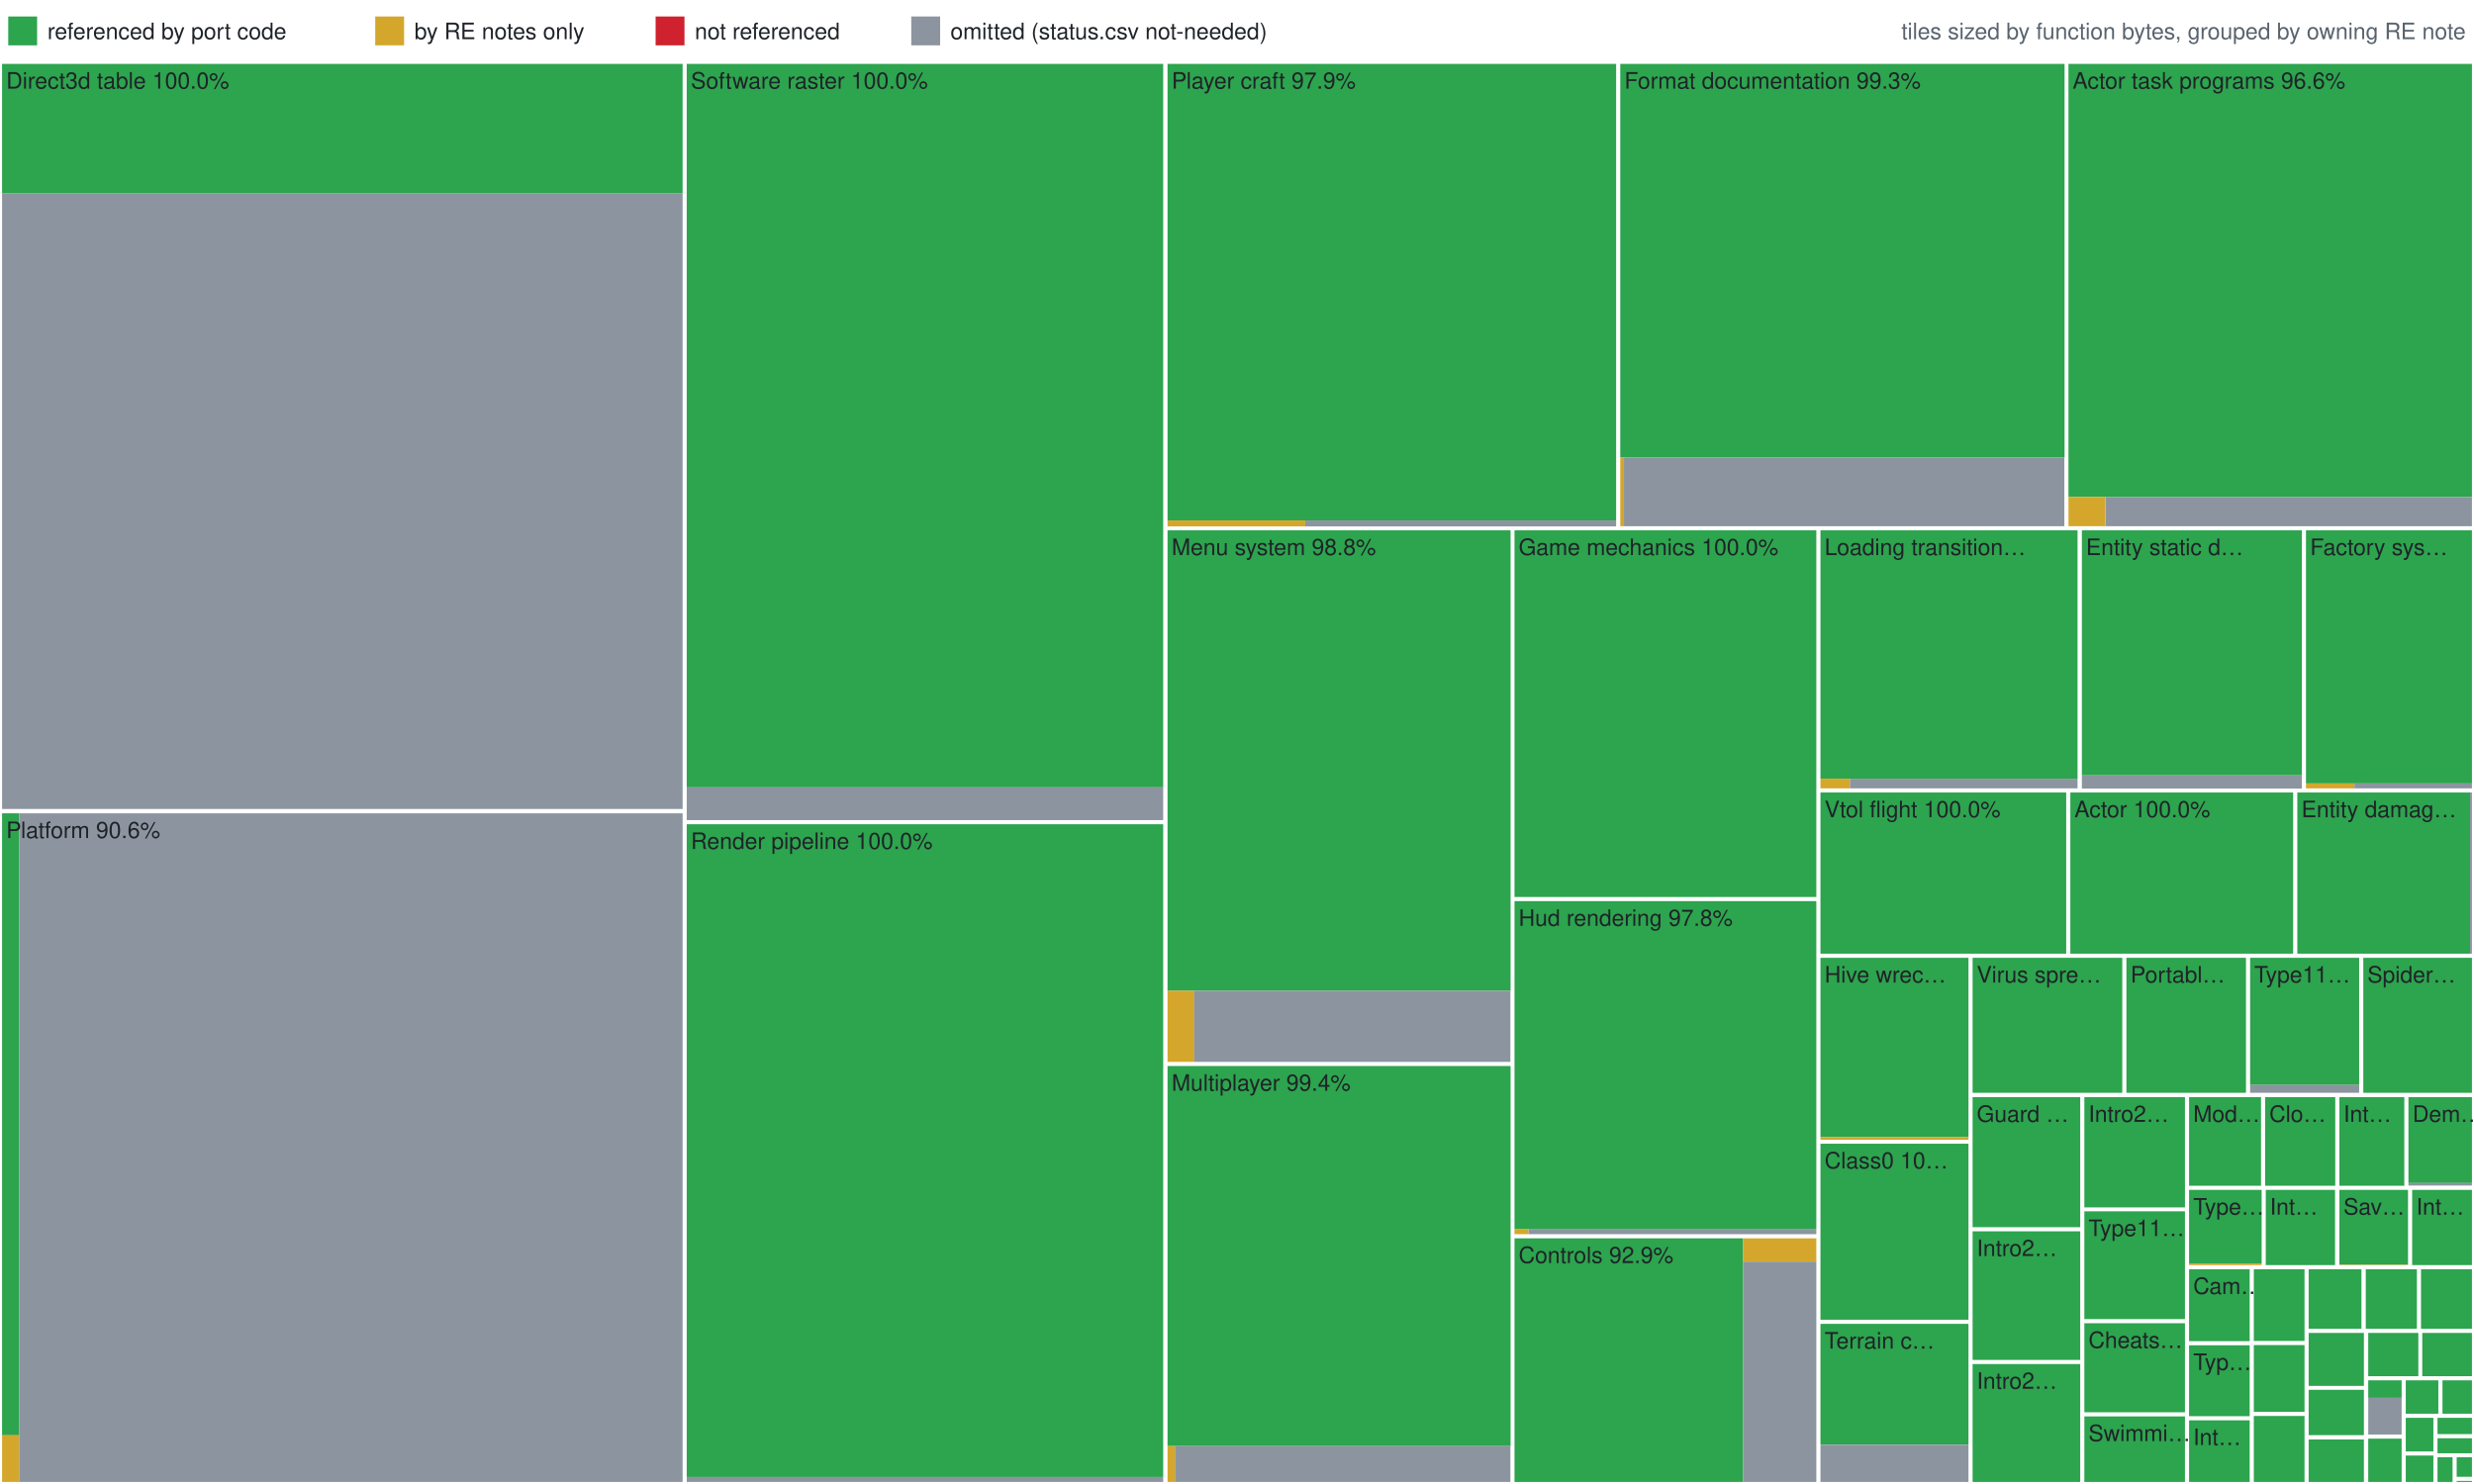
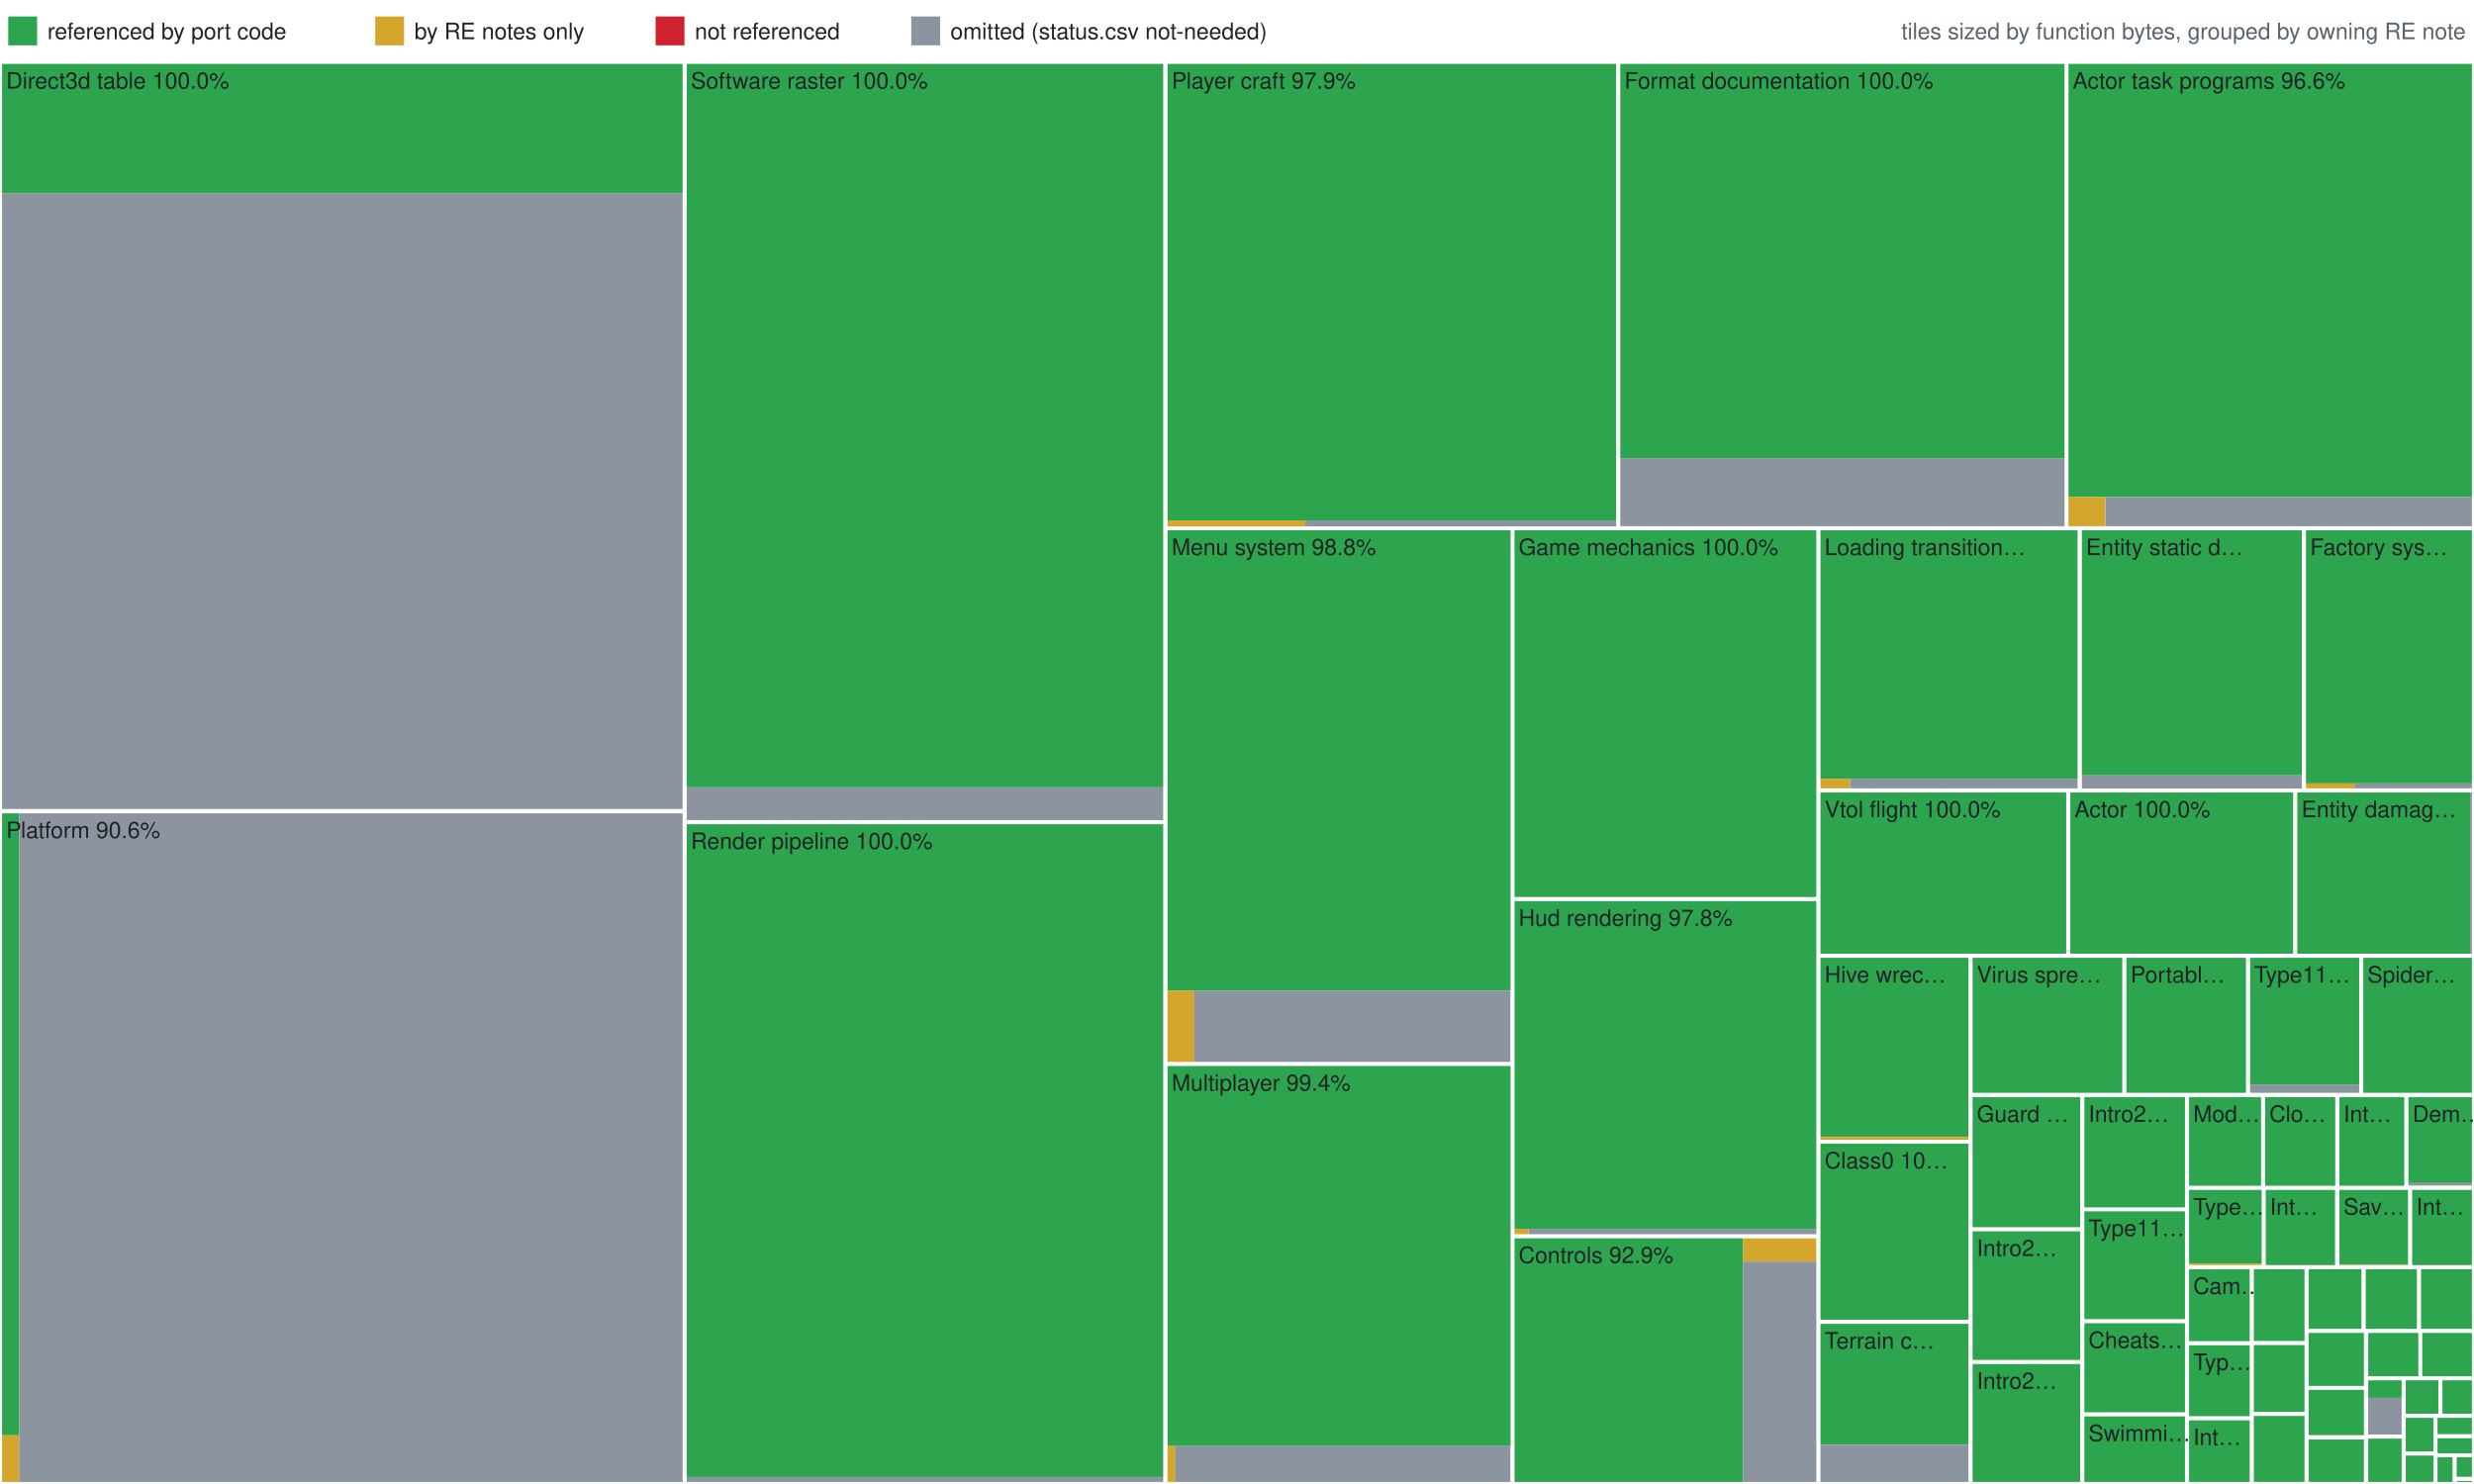
<svg xmlns="http://www.w3.org/2000/svg" width="1200" height="720" viewBox="0 0 1200 720" font-family="Segoe UI, Helvetica, Arial, sans-serif" font-size="11">
  <rect width="1200" height="720" fill="#ffffff" />
  <rect x="4" y="8" width="14" height="14" fill="#2da44e" />
  <text x="23" y="19" fill="#1f2328">referenced by port code</text>
  <rect x="182" y="8" width="14" height="14" fill="#d4a72c" />
  <text x="201" y="19" fill="#1f2328">by RE notes only</text>
  <rect x="318" y="8" width="14" height="14" fill="#cf222e" />
  <text x="337" y="19" fill="#1f2328">not referenced</text>
  <rect x="442" y="8" width="14" height="14" fill="#8c959f" />
  <text x="461" y="19" fill="#1f2328">omitted (status.csv not-needed)</text>
  <text x="1196" y="19" fill="#59636e" text-anchor="end">tiles sized by function bytes, grouped by owning RE note</text>
  <g>
    <rect x="1" y="31" width="330.1" height="62.9" fill="#2da44e" />
    <rect x="1" y="93.9" width="330.1" height="298.6" fill="#8c959f" />
    <text x="3" y="43" fill="#1f2328">Direct3d table 100.0%</text>
  </g>
  <g>
    <rect x="1" y="394.6" width="8.3" height="301.8" fill="#2da44e" />
    <rect x="1" y="696.3" width="8.3" height="22.7" fill="#d4a72c" />
    <rect x="9.3" y="394.6" width="321.8" height="324.4" fill="#8c959f" />
    <text x="3" y="406.6" fill="#1f2328">Platform 90.6%</text>
  </g>
  <g>
    <rect x="333.1" y="31" width="231.1" height="351" fill="#2da44e" />
    <rect x="333.1" y="382" width="231.1" height="15.9" fill="#8c959f" />
    <text x="335.1" y="43" fill="#1f2328">Software raster 100.0%</text>
  </g>
  <g>
    <rect x="333.1" y="399.9" width="231.1" height="316.7" fill="#2da44e" />
    <rect x="333.1" y="716.6" width="231.1" height="2.4" fill="#8c959f" />
    <text x="335.1" y="411.9" fill="#1f2328">Render pipeline 100.0%</text>
  </g>
  <g>
    <rect x="566.3" y="31" width="217.6" height="221.5" fill="#2da44e" />
    <rect x="566.3" y="252.5" width="66.8" height="2.9" fill="#d4a72c" />
    <rect x="633.1" y="252.5" width="150.8" height="2.9" fill="#8c959f" />
    <text x="568.3" y="43" fill="#1f2328">Player craft 97.9%</text>
  </g>
  <g>
-     <rect x="785.9" y="31" width="215.5" height="191" fill="#2da44e" />
-     <rect x="785.9" y="222" width="1.9" height="33.3" fill="#d4a72c" />
-     <rect x="787.7" y="222" width="213.6" height="33.3" fill="#8c959f" />
-     <text x="787.9" y="43" fill="#1f2328">Format documentation 99.3%</text>
+     <rect x="785.9" y="31" width="215.5" height="191.3" fill="#2da44e" />
+     <rect x="785.9" y="222.3" width="215.5" height="33" fill="#8c959f" />
+     <text x="787.9" y="43" fill="#1f2328">Format documentation 100.0%</text>
  </g>
  <g>
    <rect x="1003.3" y="31" width="195.7" height="210.1" fill="#2da44e" />
    <rect x="1003.3" y="241.1" width="17.8" height="14.2" fill="#d4a72c" />
    <rect x="1021.2" y="241.1" width="177.8" height="14.2" fill="#8c959f" />
    <text x="1005.3" y="43" fill="#1f2328">Actor task programs 96.6%</text>
  </g>
  <g>
    <rect x="566.3" y="257.3" width="166.4" height="223.4" fill="#2da44e" />
    <rect x="566.3" y="480.7" width="13" height="34.5" fill="#d4a72c" />
    <rect x="579.2" y="480.7" width="153.4" height="34.5" fill="#8c959f" />
    <text x="568.3" y="269.3" fill="#1f2328">Menu system 98.8%</text>
  </g>
  <g>
    <rect x="566.3" y="517.2" width="166.4" height="184.4" fill="#2da44e" />
    <rect x="566.3" y="701.6" width="3.8" height="17.4" fill="#d4a72c" />
    <rect x="570" y="701.6" width="162.6" height="17.4" fill="#8c959f" />
    <text x="568.3" y="529.2" fill="#1f2328">Multiplayer 99.4%</text>
  </g>
  <g>
    <rect x="734.6" y="257.3" width="146.4" height="177.9" fill="#2da44e" />
    <text x="736.6" y="269.3" fill="#1f2328">Game mechanics 100.0%</text>
  </g>
  <g>
    <rect x="734.6" y="437.2" width="146.4" height="159" fill="#2da44e" />
    <rect x="734.6" y="596.2" width="6.8" height="2.6" fill="#d4a72c" />
    <rect x="741.4" y="596.2" width="139.6" height="2.6" fill="#8c959f" />
    <text x="736.6" y="449.2" fill="#1f2328">Hud rendering 97.8%</text>
  </g>
  <g>
    <rect x="734.6" y="600.8" width="110.9" height="118.2" fill="#2da44e" />
    <rect x="845.5" y="600.8" width="35.5" height="11.3" fill="#d4a72c" />
    <rect x="845.5" y="612.1" width="35.5" height="106.9" fill="#8c959f" />
    <text x="736.6" y="612.8" fill="#1f2328">Controls 92.9%</text>
  </g>
  <g>
    <rect x="883" y="257.3" width="124.7" height="120.5" fill="#2da44e" />
    <rect x="883" y="377.8" width="14.3" height="4.7" fill="#d4a72c" />
    <rect x="897.3" y="377.8" width="110.4" height="4.7" fill="#8c959f" />
    <text x="885" y="269.3" fill="#1f2328">Loading transition…</text>
  </g>
  <g>
    <rect x="1009.8" y="257.3" width="106.7" height="118.9" fill="#2da44e" />
    <rect x="1009.8" y="376.3" width="106.7" height="6.3" fill="#8c959f" />
    <text x="1011.8" y="269.3" fill="#1f2328">Entity static d…</text>
  </g>
  <g>
    <rect x="1118.5" y="257.3" width="80.5" height="122.8" fill="#2da44e" />
    <rect x="1118.5" y="380.1" width="23.5" height="2.4" fill="#d4a72c" />
    <rect x="1142" y="380.1" width="57" height="2.4" fill="#8c959f" />
    <text x="1120.5" y="269.3" fill="#1f2328">Factory sys…</text>
  </g>
  <g>
    <rect x="883" y="384.5" width="119.2" height="78.2" fill="#2da44e" />
    <text x="885" y="396.5" fill="#1f2328">Vtol flight 100.0%</text>
  </g>
  <g>
    <rect x="1004.2" y="384.5" width="108" height="78.2" fill="#2da44e" />
    <rect x="1112.2" y="384.5" width="0.1" height="78.2" fill="#8c959f" />
    <text x="1006.2" y="396.5" fill="#1f2328">Actor 100.0%</text>
  </g>
  <g>
    <rect x="1114.3" y="384.5" width="83.9" height="78.2" fill="#2da44e" />
    <rect x="1198.1" y="384.5" width="0.9" height="78.2" fill="#8c959f" />
    <text x="1116.3" y="396.5" fill="#1f2328">Entity damag…</text>
  </g>
  <g>
    <rect x="883" y="464.7" width="71.8" height="87" fill="#2da44e" />
    <rect x="883" y="551.7" width="71.8" height="1.3" fill="#d4a72c" />
    <text x="885" y="476.7" fill="#1f2328">Hive wrec…</text>
  </g>
  <g>
    <rect x="883" y="554.9" width="71.8" height="85.4" fill="#2da44e" />
    <text x="885" y="566.9" fill="#1f2328">Class0 10…</text>
  </g>
  <g>
    <rect x="883" y="642.3" width="71.8" height="58.5" fill="#2da44e" />
    <rect x="883" y="700.9" width="71.8" height="18.1" fill="#8c959f" />
    <text x="885" y="654.3" fill="#1f2328">Terrain c…</text>
  </g>
  <g>
    <rect x="956.8" y="464.7" width="72.6" height="65.5" fill="#2da44e" />
    <text x="958.8" y="476.7" fill="#1f2328">Virus spre…</text>
  </g>
  <g>
    <rect x="1031.4" y="464.7" width="58" height="65.5" fill="#2da44e" />
    <text x="1033.4" y="476.7" fill="#1f2328">Portabl…</text>
  </g>
  <g>
    <rect x="1091.4" y="464.7" width="52.9" height="61.7" fill="#2da44e" />
    <rect x="1091.4" y="526.4" width="52.9" height="3.8" fill="#8c959f" />
    <text x="1093.4" y="476.7" fill="#1f2328">Type11…</text>
  </g>
  <g>
    <rect x="1146.3" y="464.7" width="52.7" height="65.5" fill="#2da44e" />
    <text x="1148.3" y="476.7" fill="#1f2328">Spider…</text>
  </g>
  <g>
    <rect x="956.8" y="532.3" width="52.2" height="63.1" fill="#2da44e" />
    <text x="958.8" y="544.3" fill="#1f2328">Guard …</text>
  </g>
  <g>
    <rect x="956.8" y="597.4" width="52.2" height="62.4" fill="#2da44e" />
    <text x="958.8" y="609.4" fill="#1f2328">Intro2…</text>
  </g>
  <g>
    <rect x="956.8" y="661.8" width="52.2" height="57.2" fill="#2da44e" />
    <text x="958.8" y="673.8" fill="#1f2328">Intro2…</text>
  </g>
  <g>
    <rect x="1011" y="532.3" width="48.8" height="53.5" fill="#2da44e" />
    <text x="1013" y="544.3" fill="#1f2328">Intro2…</text>
  </g>
  <g>
    <rect x="1011" y="587.7" width="48.8" height="52.3" fill="#2da44e" />
    <text x="1013" y="599.7" fill="#1f2328">Type11…</text>
  </g>
  <g>
    <rect x="1011" y="642" width="48.8" height="43.2" fill="#2da44e" />
    <text x="1013" y="654" fill="#1f2328">Cheats…</text>
  </g>
  <g>
    <rect x="1011" y="687.2" width="48.8" height="31.8" fill="#2da44e" />
    <text x="1013" y="699.2" fill="#1f2328">Swimmi…</text>
  </g>
  <g>
    <rect x="1061.8" y="532.3" width="34.9" height="43" fill="#2da44e" />
    <text x="1063.8" y="544.3" fill="#1f2328">Mod…</text>
  </g>
  <g>
    <rect x="1098.7" y="532.3" width="34" height="43" fill="#2da44e" />
    <text x="1100.7" y="544.3" fill="#1f2328">Clo…</text>
  </g>
  <g>
    <rect x="1134.7" y="532.3" width="31.5" height="43" fill="#2da44e" />
    <text x="1136.7" y="544.3" fill="#1f2328">Int…</text>
  </g>
  <g>
    <rect x="1168.2" y="532.3" width="30.8" height="41.7" fill="#2da44e" />
    <rect x="1168.2" y="573.9" width="30.8" height="1.3" fill="#8c959f" />
    <text x="1170.2" y="544.3" fill="#1f2328">Dem…</text>
  </g>
  <g>
    <rect x="1061.8" y="577.3" width="35.2" height="35.7" fill="#2da44e" />
    <rect x="1061.8" y="613" width="35.2" height="0.8" fill="#d4a72c" />
    <text x="1063.8" y="589.3" fill="#1f2328">Type…</text>
  </g>
  <g>
    <rect x="1099" y="577.3" width="33.6" height="36.5" fill="#2da44e" />
    <text x="1101" y="589.3" fill="#1f2328">Int…</text>
  </g>
  <g>
    <rect x="1134.7" y="577.3" width="33.3" height="36.3" fill="#2da44e" />
    <rect x="1134.7" y="613.6" width="33.3" height="0.2" fill="#d4a72c" />
    <text x="1136.7" y="589.3" fill="#1f2328">Sav…</text>
  </g>
  <g>
    <rect x="1170" y="577.3" width="29" height="36.5" fill="#2da44e" />
    <text x="1172" y="589.3" fill="#1f2328">Int…</text>
  </g>
  <g>
    <rect x="1061.8" y="615.8" width="29.4" height="34.9" fill="#2da44e" />
    <text x="1063.8" y="627.8" fill="#1f2328">Cam…</text>
  </g>
  <g>
    <rect x="1061.8" y="652.7" width="29.4" height="34.4" fill="#2da44e" />
    <text x="1063.8" y="664.7" fill="#1f2328">Typ…</text>
  </g>
  <g>
    <rect x="1061.8" y="689.1" width="29.4" height="29.9" fill="#2da44e" />
    <text x="1063.8" y="701.1" fill="#1f2328">Int…</text>
  </g>
  <g>
    <rect x="1093.2" y="615.8" width="24.6" height="34.8" fill="#2da44e" />
  </g>
  <g>
    <rect x="1093.2" y="652.6" width="24.6" height="32.4" fill="#2da44e" />
  </g>
  <g>
    <rect x="1093.2" y="687" width="24.6" height="32" fill="#2da44e" />
  </g>
  <g>
    <rect x="1119.8" y="615.8" width="25.6" height="28.9" fill="#2da44e" />
  </g>
  <g>
    <rect x="1147.5" y="615.8" width="24.8" height="28.9" fill="#2da44e" />
  </g>
  <g>
    <rect x="1174.3" y="615.8" width="24.7" height="28.9" fill="#2da44e" />
  </g>
  <g>
    <rect x="1119.8" y="646.7" width="26.8" height="25.7" fill="#2da44e" />
  </g>
  <g>
    <rect x="1119.8" y="674.3" width="26.8" height="22" fill="#2da44e" />
  </g>
  <g>
    <rect x="1119.8" y="698.4" width="26.8" height="20.6" fill="#2da44e" />
  </g>
  <g>
    <rect x="1148.7" y="646.7" width="24.3" height="21" fill="#2da44e" />
  </g>
  <g>
    <rect x="1174.9" y="646.7" width="24.1" height="21" fill="#2da44e" />
  </g>
  <g>
    <rect x="1148.7" y="669.7" width="16.2" height="8.5" fill="#2da44e" />
    <rect x="1148.7" y="678.2" width="16.2" height="17.8" fill="#8c959f" />
  </g>
  <g>
    <rect x="1148.7" y="698" width="16.2" height="21" fill="#2da44e" />
  </g>
  <g>
    <rect x="1166.9" y="669.7" width="15.8" height="16.2" fill="#2da44e" />
  </g>
  <g>
    <rect x="1184.7" y="669.7" width="14.3" height="16.2" fill="#2da44e" />
  </g>
  <g>
    <rect x="1166.9" y="687.9" width="13.4" height="16.3" fill="#2da44e" />
  </g>
  <g>
    <rect x="1166.9" y="706.2" width="13.4" height="12.8" fill="#2da44e" />
  </g>
  <g>
    <rect x="1182.3" y="687.9" width="16.7" height="7.9" fill="#2da44e" />
  </g>
  <g>
    <rect x="1182.3" y="697.8" width="16.7" height="7.3" fill="#2da44e" />
  </g>
  <g>
    <rect x="1182.3" y="707" width="7.3" height="12" fill="#2da44e" />
  </g>
  <g>
    <rect x="1191.6" y="707" width="7.4" height="9.5" fill="#2da44e" />
  </g>
  <g>
    <rect x="1191.6" y="718.5" width="7.4" height="0.5" fill="#2da44e" />
  </g>
</svg>
